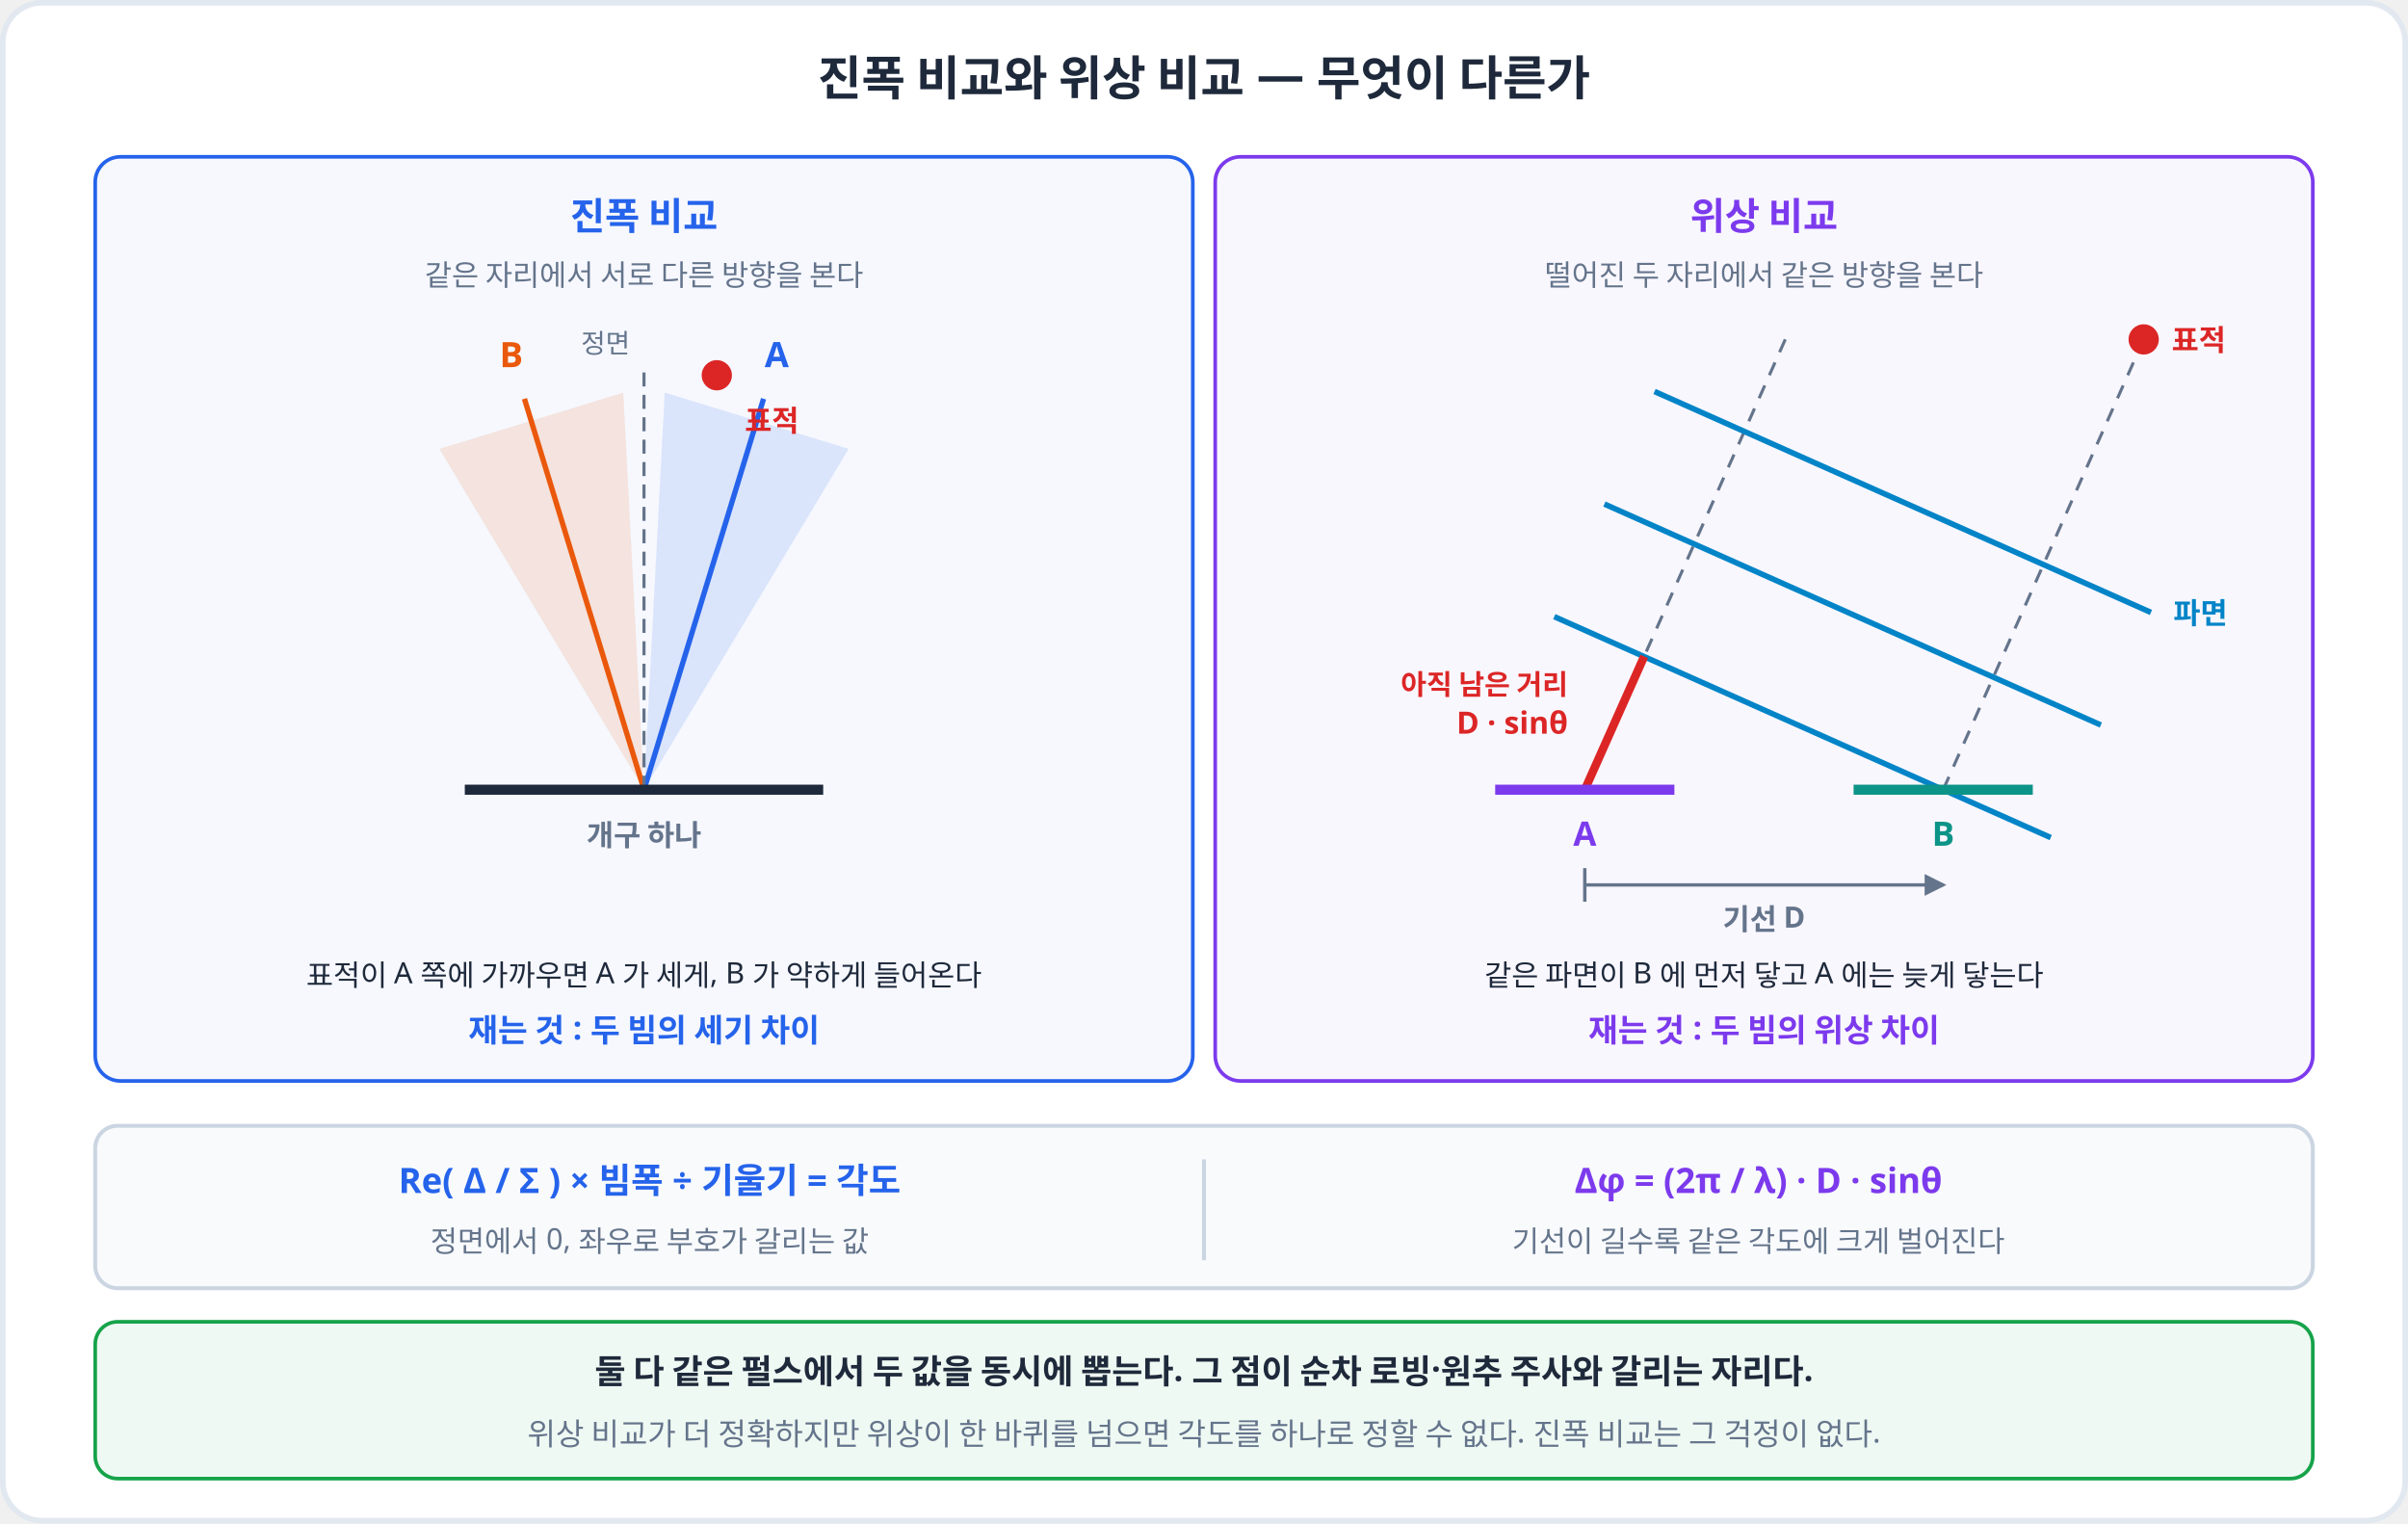
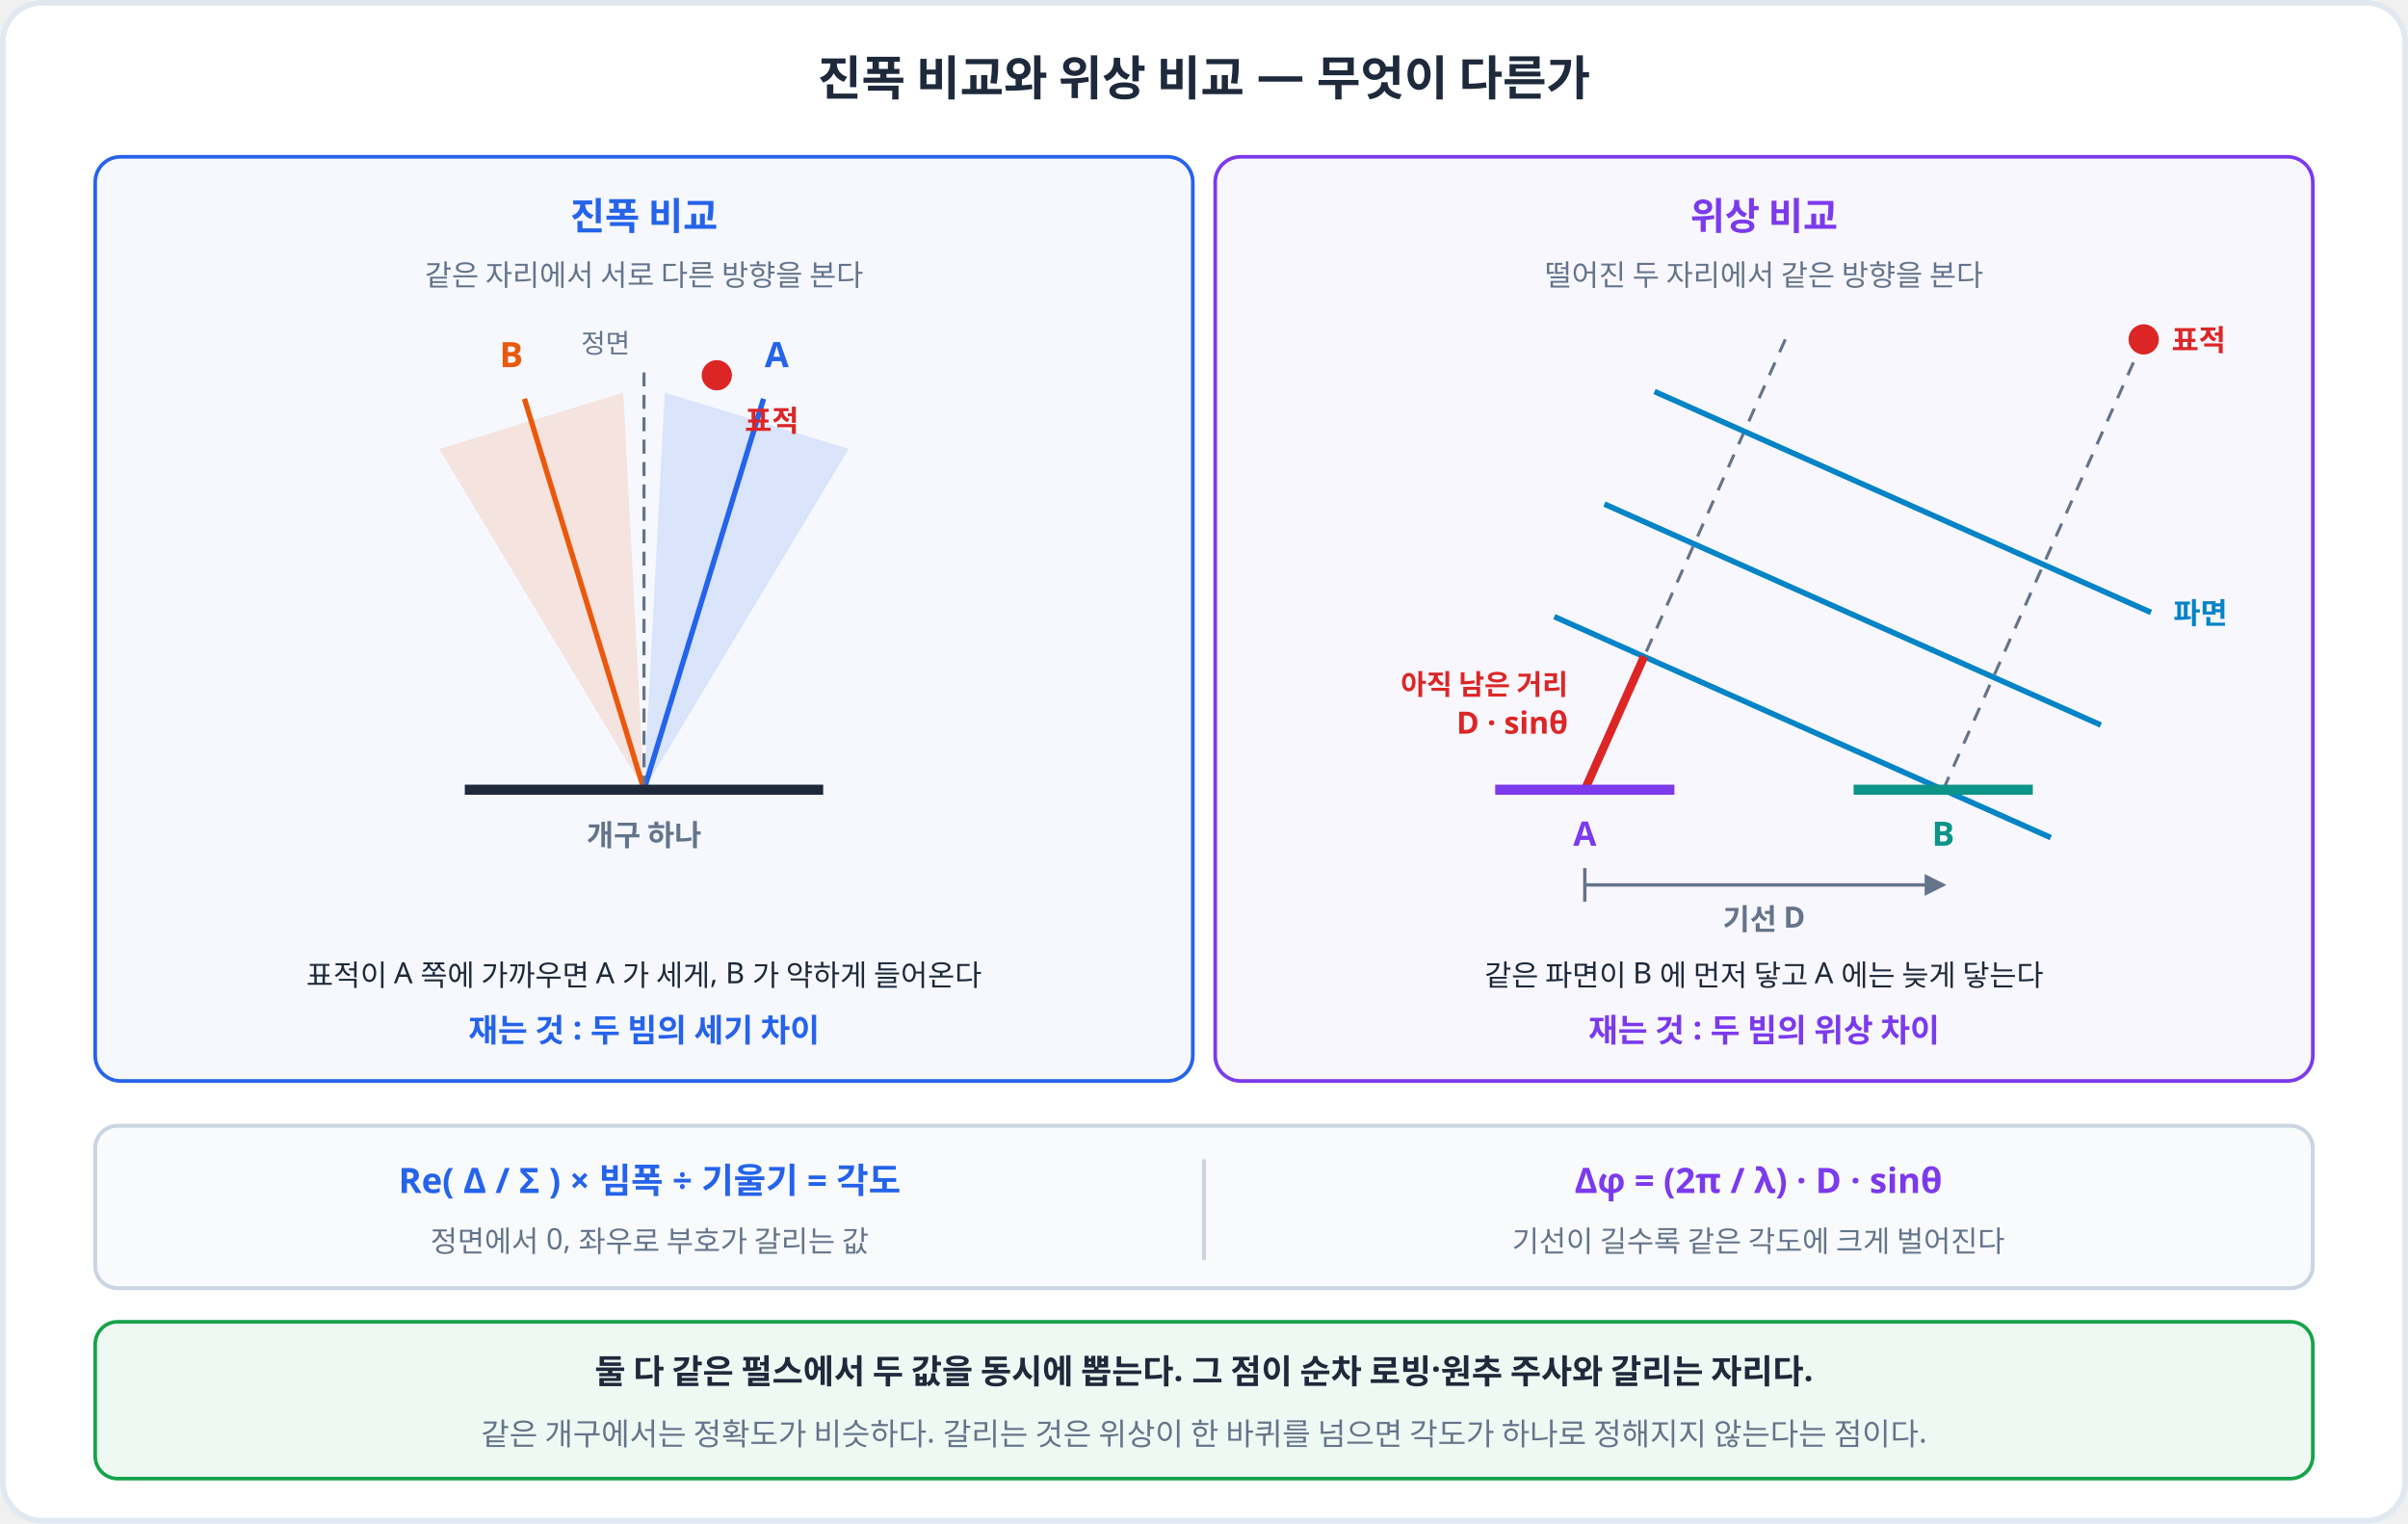
<svg xmlns="http://www.w3.org/2000/svg" width="2580" height="1632" viewBox="0 0 860 544" font-family="Segoe UI, Malgun Gothic, Apple SD Gothic Neo, sans-serif">
  <defs>
    <marker id="ar-mute" viewBox="0 0 10 10" refX="8.5" refY="5" markerWidth="6.5" markerHeight="6.5" orient="auto-start-reverse">
      <path d="M0,0 L10,5 L0,10 z" fill="#64748b" />
    </marker>
    <marker id="ar-blue" viewBox="0 0 10 10" refX="8.5" refY="5" markerWidth="6.5" markerHeight="6.5" orient="auto-start-reverse">
      <path d="M0,0 L10,5 L0,10 z" fill="#2563eb" />
    </marker>
    <marker id="ar-orange" viewBox="0 0 10 10" refX="8.5" refY="5" markerWidth="6.5" markerHeight="6.5" orient="auto-start-reverse">
      <path d="M0,0 L10,5 L0,10 z" fill="#ea580c" />
    </marker>
    <marker id="ar-green" viewBox="0 0 10 10" refX="8.5" refY="5" markerWidth="6.5" markerHeight="6.5" orient="auto-start-reverse">
      <path d="M0,0 L10,5 L0,10 z" fill="#16a34a" />
    </marker>
    <marker id="ar-red" viewBox="0 0 10 10" refX="8.5" refY="5" markerWidth="6.5" markerHeight="6.5" orient="auto-start-reverse">
      <path d="M0,0 L10,5 L0,10 z" fill="#dc2626" />
    </marker>
    <marker id="ar-violet" viewBox="0 0 10 10" refX="8.5" refY="5" markerWidth="6.5" markerHeight="6.5" orient="auto-start-reverse">
      <path d="M0,0 L10,5 L0,10 z" fill="#7c3aed" />
    </marker>
    <marker id="ar-axis" viewBox="0 0 10 10" refX="8.5" refY="5" markerWidth="6.5" markerHeight="6.5" orient="auto-start-reverse">
      <path d="M0,0 L10,5 L0,10 z" fill="#94a3b8" />
    </marker>
    <marker id="ar-sky" viewBox="0 0 10 10" refX="8.5" refY="5" markerWidth="6.5" markerHeight="6.5" orient="auto-start-reverse">
      <path d="M0,0 L10,5 L0,10 z" fill="#0284c7" />
    </marker>
  </defs>
  <rect x="1" y="1" width="858" height="542" rx="14" fill="#ffffff" stroke="#e2e8f0" stroke-width="2" />
  <text x="430.0" y="34.0" font-size="17" fill="#1e293b" text-anchor="middle" font-weight="700">진폭 비교와 위상 비교 — 무엇이 다른가</text>
  <rect x="34.0" y="56.0" width="392.0" height="330.0" rx="9" fill="#2563eb" fill-opacity="0.04" />
  <rect x="34.0" y="56.0" width="392.0" height="330.0" rx="9" fill="none" stroke="#2563eb" stroke-width="1.3" />
  <text x="230.0" y="82.0" font-size="13.5" fill="#2563eb" text-anchor="middle" font-weight="700">진폭 비교</text>
  <text x="230.0" y="102.0" font-size="10.5" fill="#64748b" text-anchor="middle" font-weight="400">같은 자리에서 서로 다른 방향을 본다</text>
  <path d="M230.0,282.0 L222.6,140.2 L156.9,160.3 Z" fill="#ea580c" stroke-linecap="round" stroke-linejoin="round" fill-opacity="0.13" />
  <line x1="230.0" y1="282.0" x2="187.3" y2="142.4" stroke="#ea580c" stroke-width="1.9" stroke-linecap="butt" />
  <text x="182.6" y="131.1" font-size="12.5" fill="#ea580c" text-anchor="middle" font-weight="700">B</text>
  <path d="M230.0,282.0 L303.1,160.3 L237.4,140.2 Z" fill="#2563eb" stroke-linecap="round" stroke-linejoin="round" fill-opacity="0.13" />
  <line x1="230.0" y1="282.0" x2="272.7" y2="142.4" stroke="#2563eb" stroke-width="1.9" stroke-linecap="butt" />
  <text x="277.4" y="131.1" font-size="12.5" fill="#2563eb" text-anchor="middle" font-weight="700">A</text>
  <line x1="230.0" y1="282.0" x2="230.0" y2="130.0" stroke="#64748b" stroke-width="1.1" stroke-linecap="butt" stroke-dasharray="5 3" />
  <text x="225.0" y="126.0" font-size="9.5" fill="#64748b" text-anchor="end" font-weight="400">정면</text>
  <line x1="166.0" y1="282.0" x2="294.0" y2="282.0" stroke="#1e293b" stroke-width="3.6" stroke-linecap="butt" />
  <text x="230.0" y="302.0" font-size="10.5" fill="#64748b" text-anchor="middle" font-weight="700">개구 하나</text>
  <circle cx="256.0" cy="134.0" r="5.4" fill="#dc2626" />
  <text x="266.0" y="154.0" font-size="10.5" fill="#dc2626" text-anchor="start" font-weight="700">표적</text>
  <text x="230.0" y="352.0" font-size="10.5" fill="#1e293b" text-anchor="middle" font-weight="400">표적이 A 쪽에 가까우면 A 가 세게, B 가 약하게 들어온다</text>
  <text x="230.0" y="372.0" font-size="11.5" fill="#2563eb" text-anchor="middle" font-weight="700">재는 것 : 두 빔의 세기 차이</text>
  <rect x="434.0" y="56.0" width="392.0" height="330.0" rx="9" fill="#7c3aed" fill-opacity="0.04" />
  <rect x="434.0" y="56.0" width="392.0" height="330.0" rx="9" fill="none" stroke="#7c3aed" stroke-width="1.3" />
  <text x="630.0" y="82.0" font-size="13.5" fill="#7c3aed" text-anchor="middle" font-weight="700">위상 비교</text>
  <text x="630.0" y="102.0" font-size="10.5" fill="#64748b" text-anchor="middle" font-weight="400">떨어진 두 자리에서 같은 방향을 본다</text>
  <line x1="637.6" y1="121.2" x2="566.0" y2="282.0" stroke="#64748b" stroke-width="1.1" stroke-linecap="butt" stroke-dasharray="5 4" />
  <line x1="765.6" y1="121.2" x2="694.0" y2="282.0" stroke="#64748b" stroke-width="1.1" stroke-linecap="butt" stroke-dasharray="5 4" />
  <line x1="555.1" y1="220.2" x2="732.4" y2="299.1" stroke="#0284c7" stroke-width="2.0" stroke-linecap="butt" />
  <line x1="573.0" y1="180.0" x2="750.3" y2="258.9" stroke="#0284c7" stroke-width="2.0" stroke-linecap="butt" />
  <line x1="590.9" y1="139.8" x2="768.2" y2="218.7" stroke="#0284c7" stroke-width="2.0" stroke-linecap="butt" />
  <text x="776.2" y="222.7" font-size="10.5" fill="#0284c7" text-anchor="start" font-weight="700">파면</text>
  <circle cx="765.6" cy="121.2" r="5.4" fill="#dc2626" />
  <text x="775.6" y="125.2" font-size="10.5" fill="#dc2626" text-anchor="start" font-weight="700">표적</text>
  <line x1="566.0" y1="282.0" x2="587.2" y2="234.4" stroke="#dc2626" stroke-width="3.0" stroke-linecap="butt" />
  <text x="560.0" y="248.0" font-size="10" fill="#dc2626" text-anchor="end" font-weight="700">아직 남은 거리</text>
  <text x="560.0" y="262.0" font-size="11" fill="#dc2626" text-anchor="end" font-weight="700">D · sinθ</text>
  <line x1="534.0" y1="282.0" x2="598.0" y2="282.0" stroke="#7c3aed" stroke-width="3.6" stroke-linecap="butt" />
  <text x="566.0" y="302.0" font-size="12" fill="#7c3aed" text-anchor="middle" font-weight="700">A</text>
  <line x1="662.0" y1="282.0" x2="726.0" y2="282.0" stroke="#0d9488" stroke-width="3.6" stroke-linecap="butt" />
  <text x="694.0" y="302.0" font-size="12" fill="#0d9488" text-anchor="middle" font-weight="700">B</text>
  <line x1="566.0" y1="316.0" x2="694.0" y2="316.0" stroke="#64748b" stroke-width="1.2" stroke-linecap="butt" marker-end="url(#ar-mute)" />
  <line x1="566.0" y1="310.0" x2="566.0" y2="322.0" stroke="#64748b" stroke-width="1.2" stroke-linecap="butt" />
  <text x="630.0" y="332.0" font-size="10.5" fill="#64748b" text-anchor="middle" font-weight="700">기선  D</text>
  <text x="630.0" y="352.0" font-size="10.5" fill="#1e293b" text-anchor="middle" font-weight="400">같은 파면이 B 에 먼저 닿고 A 에는 늦게 닿는다</text>
  <text x="630.0" y="372.0" font-size="11.5" fill="#7c3aed" text-anchor="middle" font-weight="700">재는 것 : 두 빔의 위상 차이</text>
  <rect x="34.0" y="402.0" width="792.0" height="58.0" rx="8" fill="#f8fafc" stroke="#cbd5e1" stroke-width="1.4" />
  <text x="232.0" y="426.0" font-size="12.5" fill="#2563eb" text-anchor="middle" font-weight="700">Re( Δ / Σ ) × 빔폭 ÷ 기울기 = 각도</text>
  <text x="232.0" y="447.0" font-size="10.5" fill="#64748b" text-anchor="middle" font-weight="400">정면에서 0, 좌우로 부호가 갈리는 값</text>
  <line x1="430.0" y1="414.0" x2="430.0" y2="450.0" stroke="#cbd5e1" stroke-width="1.4" stroke-linecap="butt" />
  <text x="628.0" y="426.0" font-size="12.5" fill="#7c3aed" text-anchor="middle" font-weight="700">Δφ = (2π / λ) · D · sinθ</text>
  <text x="628.0" y="447.0" font-size="10.5" fill="#64748b" text-anchor="middle" font-weight="400">기선이 길수록 같은 각도에 크게 벌어진다</text>
  <rect x="34.0" y="472.0" width="792.0" height="56.0" rx="8" fill="#16a34a" fill-opacity="0.07" />
  <rect x="34.0" y="472.0" width="792.0" height="56.0" rx="8" fill="none" stroke="#16a34a" stroke-width="1.3" />
  <text x="430.0" y="494.0" font-size="12" fill="#1e293b" text-anchor="middle" font-weight="700">둘 다 같은 펄스에서 두 값을 동시에 뽑는다. 그 점이 순차 로빙·원추 주사와 갈리는 자리다.</text>
-   <text x="430.0" y="516.0" font-size="11" fill="#64748b" text-anchor="middle" font-weight="400">위상 비교가 더 정확하지만 위상이 한 바퀴를 넘으면 각도를 하나로 정할 수 없다. 진폭 비교는 그 걱정이 없다.</text>
+   <text x="430.0" y="516.0" font-size="11" fill="#64748b" text-anchor="middle" font-weight="400">같은 개구에서는 정확도가 비슷하다. 갈리는 것은 위상이 한 바퀴를 넘으면 각도가 하나로 정해지지 않는다는 점이다.</text>
</svg>
